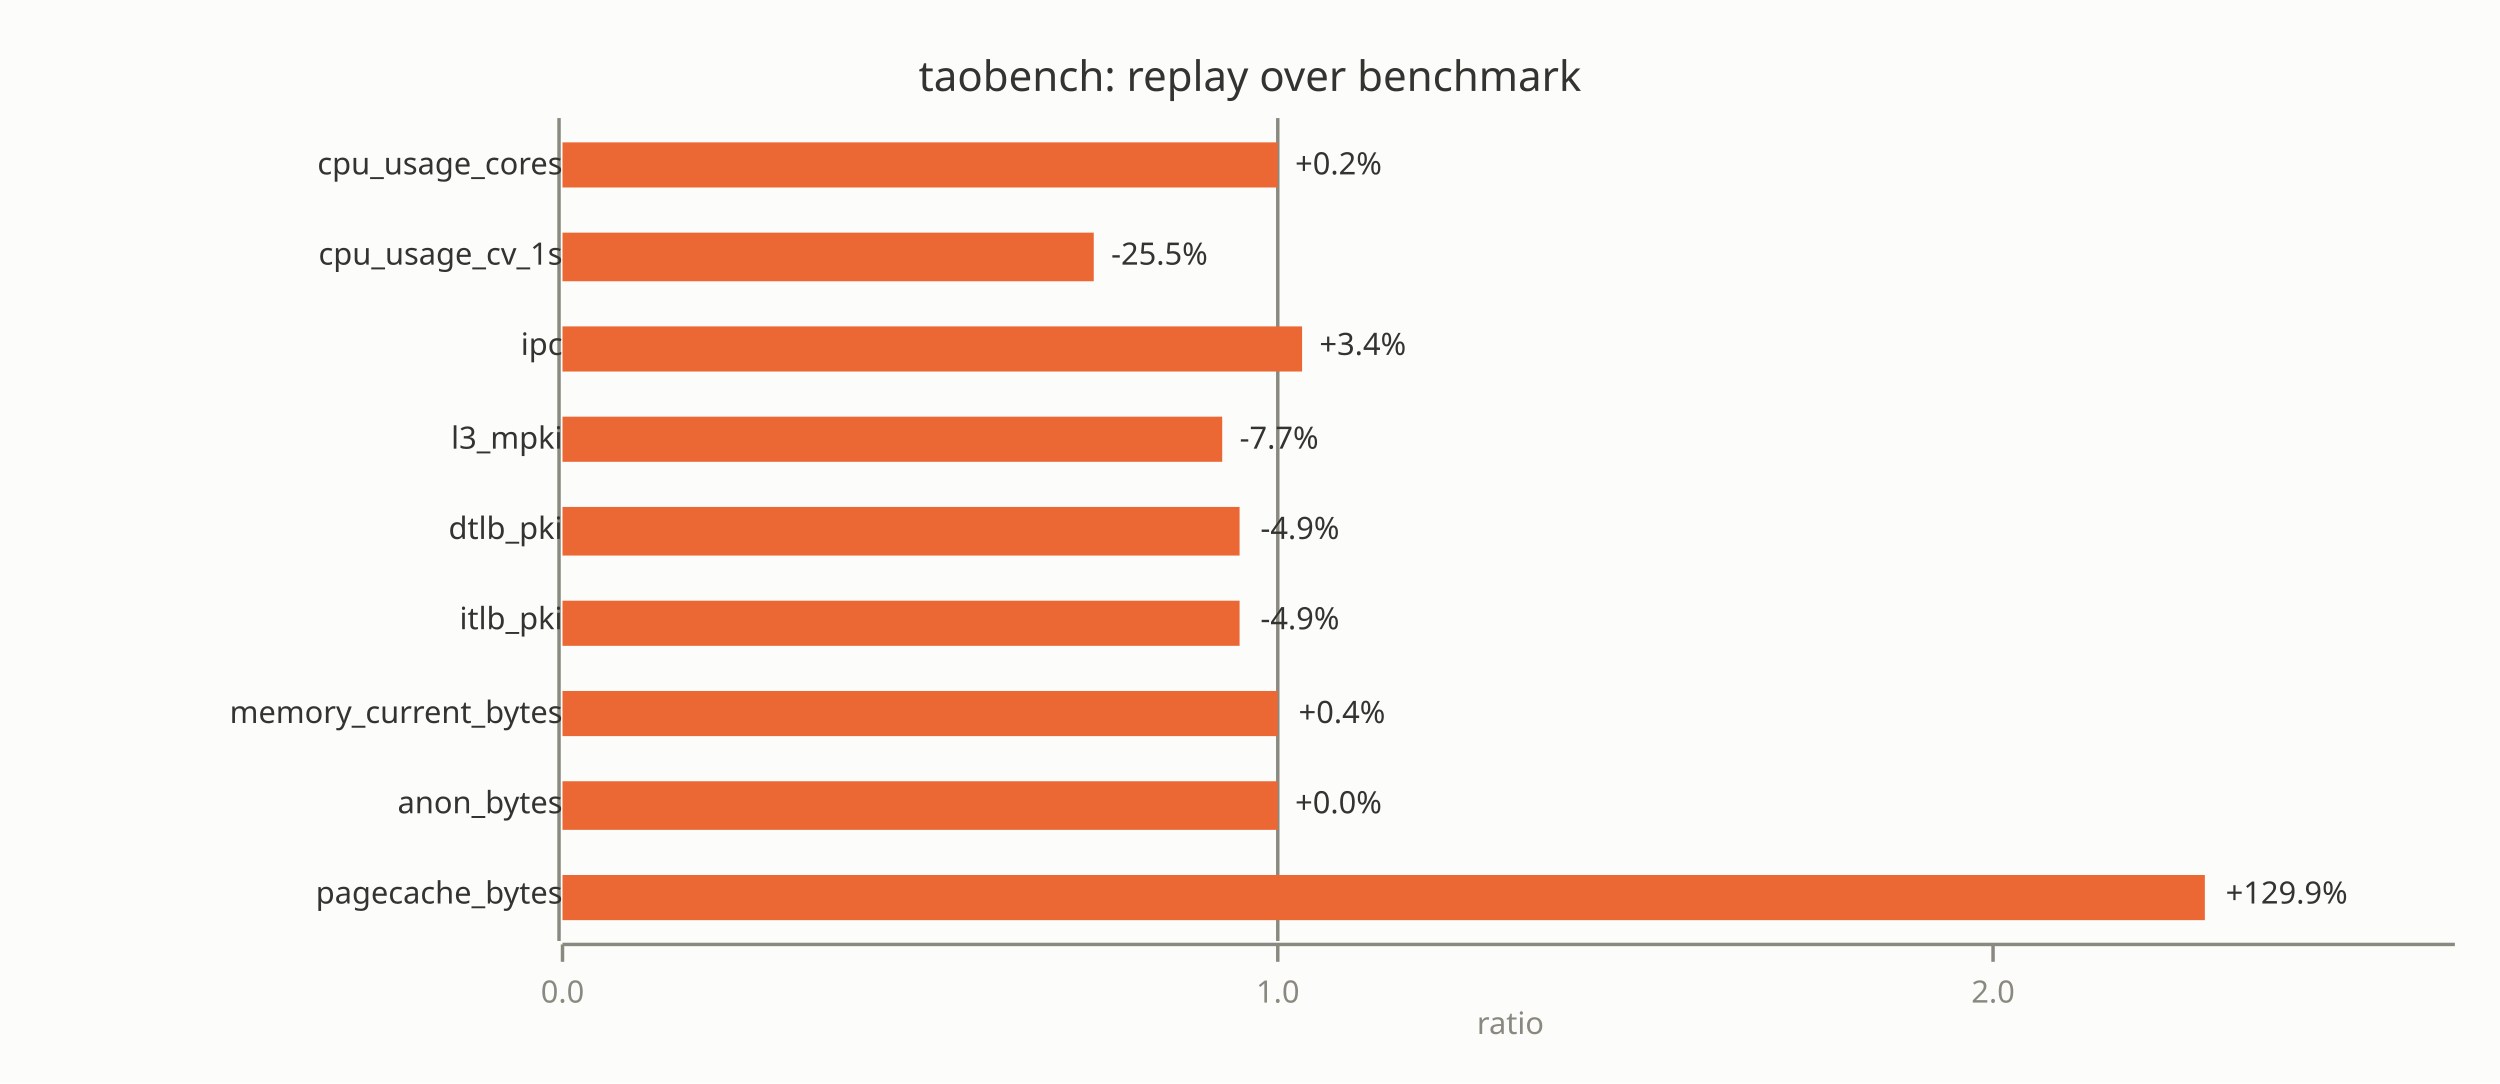
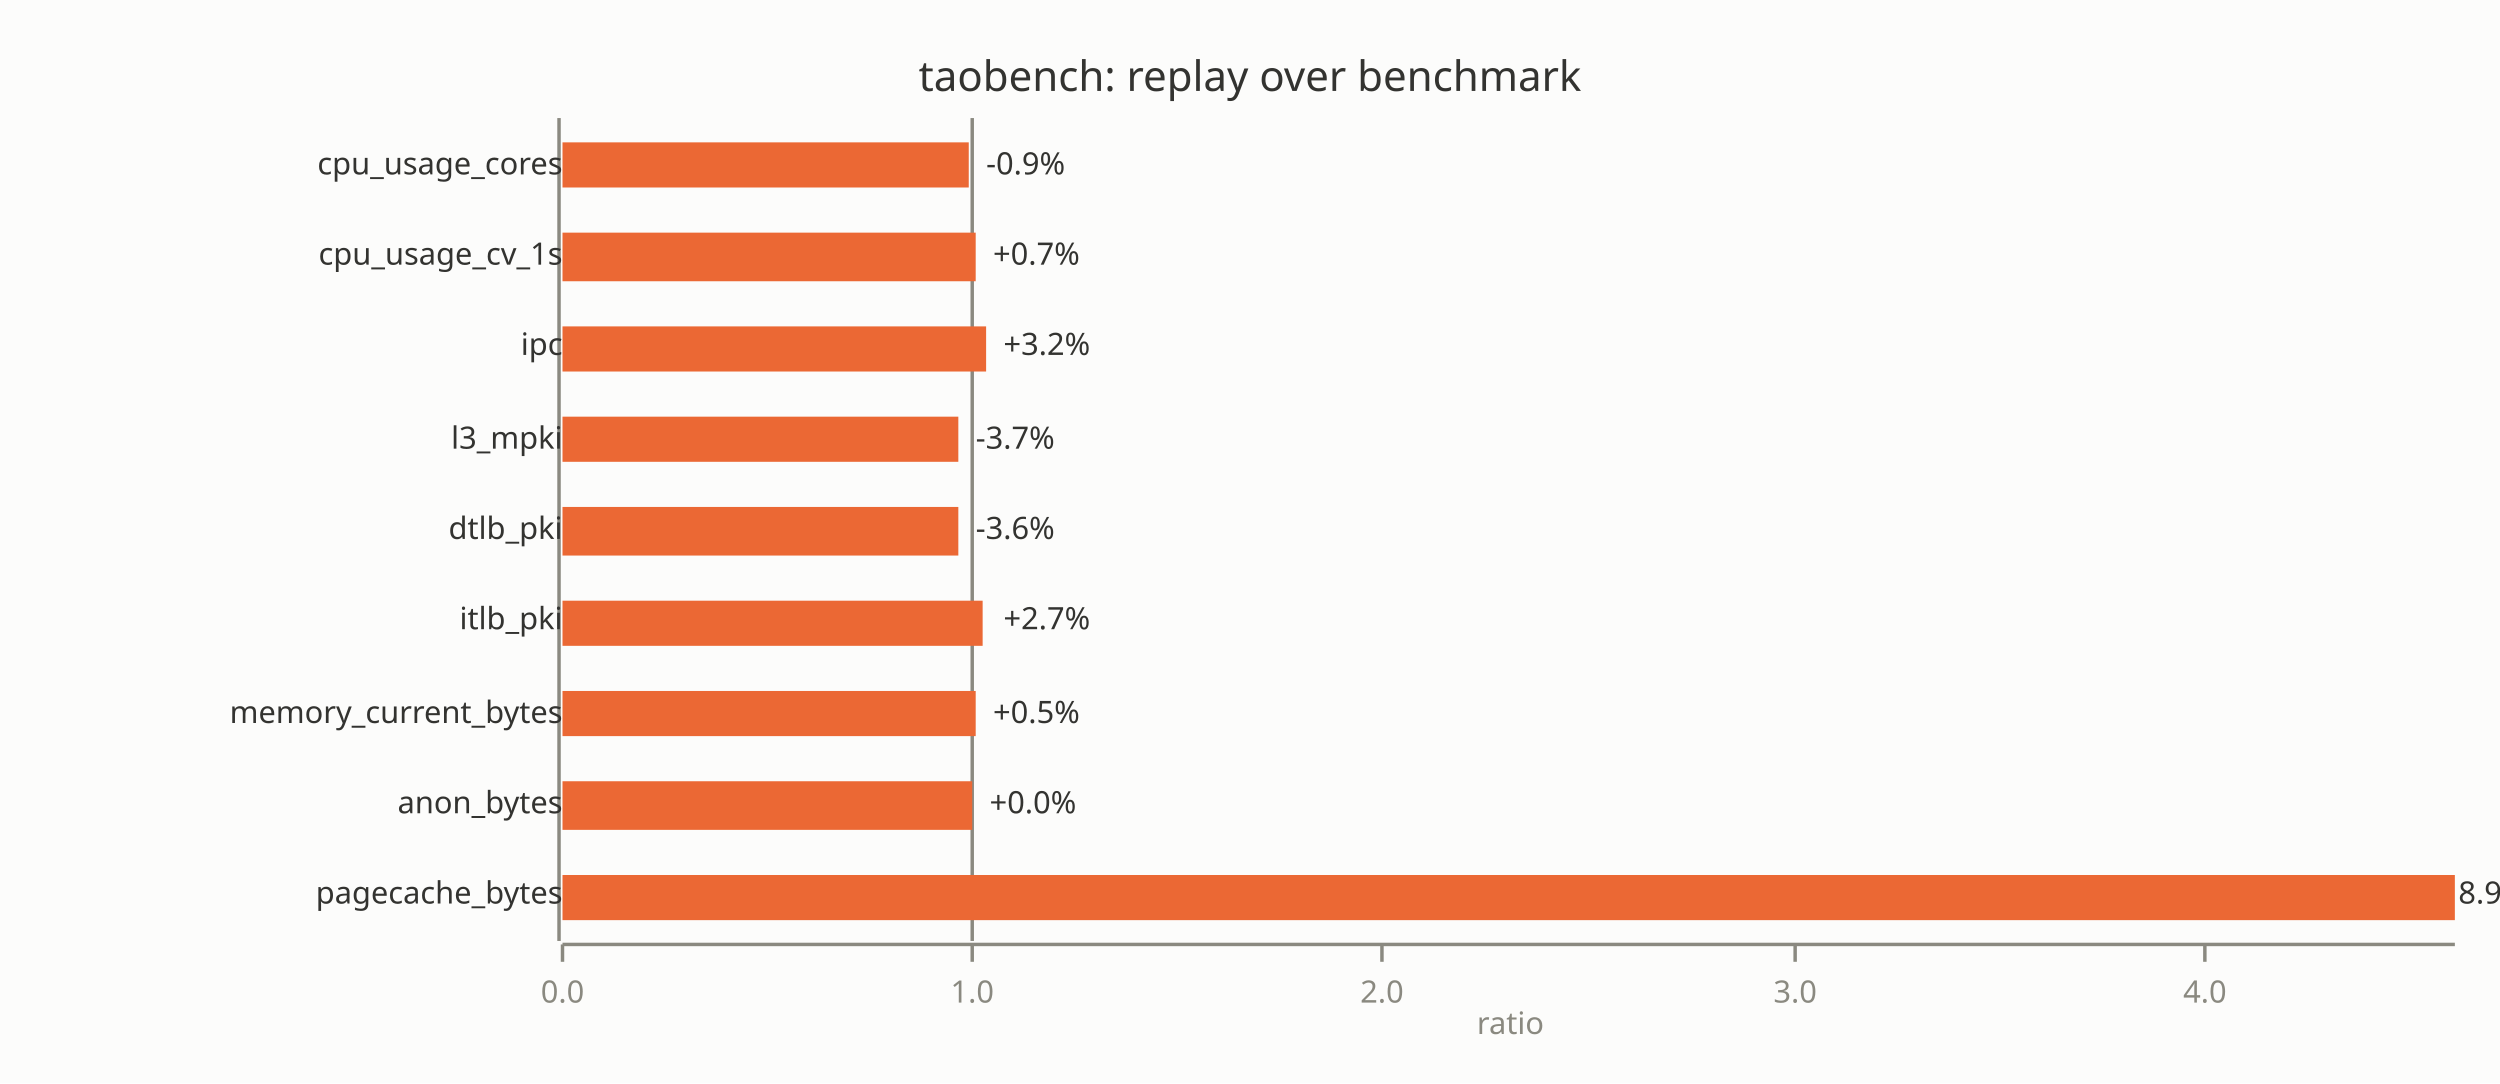
<svg xmlns="http://www.w3.org/2000/svg" width="720" height="312" viewBox="0 0 720 312">
  <rect x="0" y="0" width="720" height="312" opacity="1" fill="#FCFCFB" stroke="none" />
  <text x="360" y="17" dy="0.76em" text-anchor="middle" font-family="sans-serif" font-size="12.097" opacity="1" fill="#333330">
taobench: replay over benchmark
</text>
  <text x="435" y="300" dy="-0.5ex" text-anchor="middle" font-family="sans-serif" font-size="8.871" opacity="1" fill="#8A8980">
ratio
</text>
  <polyline fill="none" opacity="1" stroke="#8A8980" stroke-width="1" points="161,34 161,271 " />
  <polyline fill="none" opacity="1" stroke="#8A8980" stroke-width="1" points="162,272 707,272 " />
  <text x="162" y="282" dy="0.76em" text-anchor="middle" font-family="sans-serif" font-size="8.871" opacity="1" fill="#8A8980">
0.0
</text>
  <polyline fill="none" opacity="1" stroke="#8A8980" stroke-width="1" points="162,272 162,277 " />
-   <text x="368" y="282" dy="0.76em" text-anchor="middle" font-family="sans-serif" font-size="8.871" opacity="1" fill="#8A8980">
+   <text x="280" y="282" dy="0.76em" text-anchor="middle" font-family="sans-serif" font-size="8.871" opacity="1" fill="#8A8980">
1.0
</text>
-   <polyline fill="none" opacity="1" stroke="#8A8980" stroke-width="1" points="368,272 368,277 " />
-   <text x="574" y="282" dy="0.76em" text-anchor="middle" font-family="sans-serif" font-size="8.871" opacity="1" fill="#8A8980">
+   <polyline fill="none" opacity="1" stroke="#8A8980" stroke-width="1" points="280,272 280,277 " />
+   <text x="398" y="282" dy="0.76em" text-anchor="middle" font-family="sans-serif" font-size="8.871" opacity="1" fill="#8A8980">
2.0
</text>
-   <polyline fill="none" opacity="1" stroke="#8A8980" stroke-width="1" points="574,272 574,277 " />
-   <polyline fill="none" opacity="1" stroke="#8A8980" stroke-width="1" points="368,271 368,34 " />
-   <rect x="162" y="41" width="206" height="13" opacity="1" fill="#EB6834" stroke="none" />
+   <polyline fill="none" opacity="1" stroke="#8A8980" stroke-width="1" points="398,272 398,277 " />
+   <text x="517" y="282" dy="0.76em" text-anchor="middle" font-family="sans-serif" font-size="8.871" opacity="1" fill="#8A8980">
+ 3.0
+ </text>
+   <polyline fill="none" opacity="1" stroke="#8A8980" stroke-width="1" points="517,272 517,277 " />
+   <text x="635" y="282" dy="0.76em" text-anchor="middle" font-family="sans-serif" font-size="8.871" opacity="1" fill="#8A8980">
+ 4.0
+ </text>
+   <polyline fill="none" opacity="1" stroke="#8A8980" stroke-width="1" points="635,272 635,277 " />
+   <polyline fill="none" opacity="1" stroke="#8A8980" stroke-width="1" points="280,271 280,34 " />
+   <rect x="162" y="41" width="117" height="13" opacity="1" fill="#EB6834" stroke="none" />
  <text x="162" y="48" dy="0.5ex" text-anchor="end" font-family="sans-serif" font-size="8.871" opacity="1" fill="#333330">
cpu_usage_cores
</text>
-   <text x="373" y="48" dy="0.5ex" text-anchor="start" font-family="sans-serif" font-size="8.871" opacity="1" fill="#333330">
- +0.2%
+   <text x="284" y="48" dy="0.5ex" text-anchor="start" font-family="sans-serif" font-size="8.871" opacity="1" fill="#333330">
+ -0.9%
</text>
-   <rect x="162" y="67" width="153" height="14" opacity="1" fill="#EB6834" stroke="none" />
+   <rect x="162" y="67" width="119" height="14" opacity="1" fill="#EB6834" stroke="none" />
  <text x="162" y="74" dy="0.5ex" text-anchor="end" font-family="sans-serif" font-size="8.871" opacity="1" fill="#333330">
cpu_usage_cv_1s
</text>
-   <text x="320" y="74" dy="0.5ex" text-anchor="start" font-family="sans-serif" font-size="8.871" opacity="1" fill="#333330">
- -25.5%
+   <text x="286" y="74" dy="0.5ex" text-anchor="start" font-family="sans-serif" font-size="8.871" opacity="1" fill="#333330">
+ +0.7%
</text>
-   <rect x="162" y="94" width="213" height="13" opacity="1" fill="#EB6834" stroke="none" />
+   <rect x="162" y="94" width="122" height="13" opacity="1" fill="#EB6834" stroke="none" />
  <text x="162" y="100" dy="0.5ex" text-anchor="end" font-family="sans-serif" font-size="8.871" opacity="1" fill="#333330">
ipc
</text>
-   <text x="380" y="100" dy="0.5ex" text-anchor="start" font-family="sans-serif" font-size="8.871" opacity="1" fill="#333330">
- +3.4%
+   <text x="289" y="100" dy="0.5ex" text-anchor="start" font-family="sans-serif" font-size="8.871" opacity="1" fill="#333330">
+ +3.2%
</text>
-   <rect x="162" y="120" width="190" height="13" opacity="1" fill="#EB6834" stroke="none" />
+   <rect x="162" y="120" width="114" height="13" opacity="1" fill="#EB6834" stroke="none" />
  <text x="162" y="127" dy="0.5ex" text-anchor="end" font-family="sans-serif" font-size="8.871" opacity="1" fill="#333330">
l3_mpki
</text>
-   <text x="357" y="127" dy="0.5ex" text-anchor="start" font-family="sans-serif" font-size="8.871" opacity="1" fill="#333330">
- -7.7%
+   <text x="281" y="127" dy="0.5ex" text-anchor="start" font-family="sans-serif" font-size="8.871" opacity="1" fill="#333330">
+ -3.7%
</text>
-   <rect x="162" y="146" width="195" height="14" opacity="1" fill="#EB6834" stroke="none" />
+   <rect x="162" y="146" width="114" height="14" opacity="1" fill="#EB6834" stroke="none" />
  <text x="162" y="153" dy="0.5ex" text-anchor="end" font-family="sans-serif" font-size="8.871" opacity="1" fill="#333330">
dtlb_pki
</text>
-   <text x="363" y="153" dy="0.5ex" text-anchor="start" font-family="sans-serif" font-size="8.871" opacity="1" fill="#333330">
- -4.9%
+   <text x="281" y="153" dy="0.5ex" text-anchor="start" font-family="sans-serif" font-size="8.871" opacity="1" fill="#333330">
+ -3.6%
</text>
-   <rect x="162" y="173" width="195" height="13" opacity="1" fill="#EB6834" stroke="none" />
+   <rect x="162" y="173" width="121" height="13" opacity="1" fill="#EB6834" stroke="none" />
  <text x="162" y="179" dy="0.5ex" text-anchor="end" font-family="sans-serif" font-size="8.871" opacity="1" fill="#333330">
itlb_pki
</text>
-   <text x="363" y="179" dy="0.5ex" text-anchor="start" font-family="sans-serif" font-size="8.871" opacity="1" fill="#333330">
- -4.9%
+   <text x="289" y="179" dy="0.5ex" text-anchor="start" font-family="sans-serif" font-size="8.871" opacity="1" fill="#333330">
+ +2.7%
</text>
-   <rect x="162" y="199" width="206" height="13" opacity="1" fill="#EB6834" stroke="none" />
+   <rect x="162" y="199" width="119" height="13" opacity="1" fill="#EB6834" stroke="none" />
  <text x="162" y="206" dy="0.5ex" text-anchor="end" font-family="sans-serif" font-size="8.871" opacity="1" fill="#333330">
memory_current_bytes
</text>
-   <text x="374" y="206" dy="0.5ex" text-anchor="start" font-family="sans-serif" font-size="8.871" opacity="1" fill="#333330">
- +0.4%
+   <text x="286" y="206" dy="0.5ex" text-anchor="start" font-family="sans-serif" font-size="8.871" opacity="1" fill="#333330">
+ +0.5%
</text>
-   <rect x="162" y="225" width="206" height="14" opacity="1" fill="#EB6834" stroke="none" />
+   <rect x="162" y="225" width="118" height="14" opacity="1" fill="#EB6834" stroke="none" />
  <text x="162" y="232" dy="0.5ex" text-anchor="end" font-family="sans-serif" font-size="8.871" opacity="1" fill="#333330">
anon_bytes
</text>
-   <text x="373" y="232" dy="0.5ex" text-anchor="start" font-family="sans-serif" font-size="8.871" opacity="1" fill="#333330">
+   <text x="285" y="232" dy="0.5ex" text-anchor="start" font-family="sans-serif" font-size="8.871" opacity="1" fill="#333330">
+0.0%
</text>
-   <rect x="162" y="252" width="473" height="13" opacity="1" fill="#EB6834" stroke="none" />
+   <rect x="162" y="252" width="545" height="13" opacity="1" fill="#EB6834" stroke="none" />
  <text x="162" y="258" dy="0.5ex" text-anchor="end" font-family="sans-serif" font-size="8.871" opacity="1" fill="#333330">
pagecache_bytes
</text>
-   <text x="641" y="258" dy="0.5ex" text-anchor="start" font-family="sans-serif" font-size="8.871" opacity="1" fill="#333330">
- +129.9%
+   <text x="708" y="258" dy="0.5ex" text-anchor="start" font-family="sans-serif" font-size="8.871" opacity="1" fill="#333330">
+ 8.97x
</text>
</svg>
